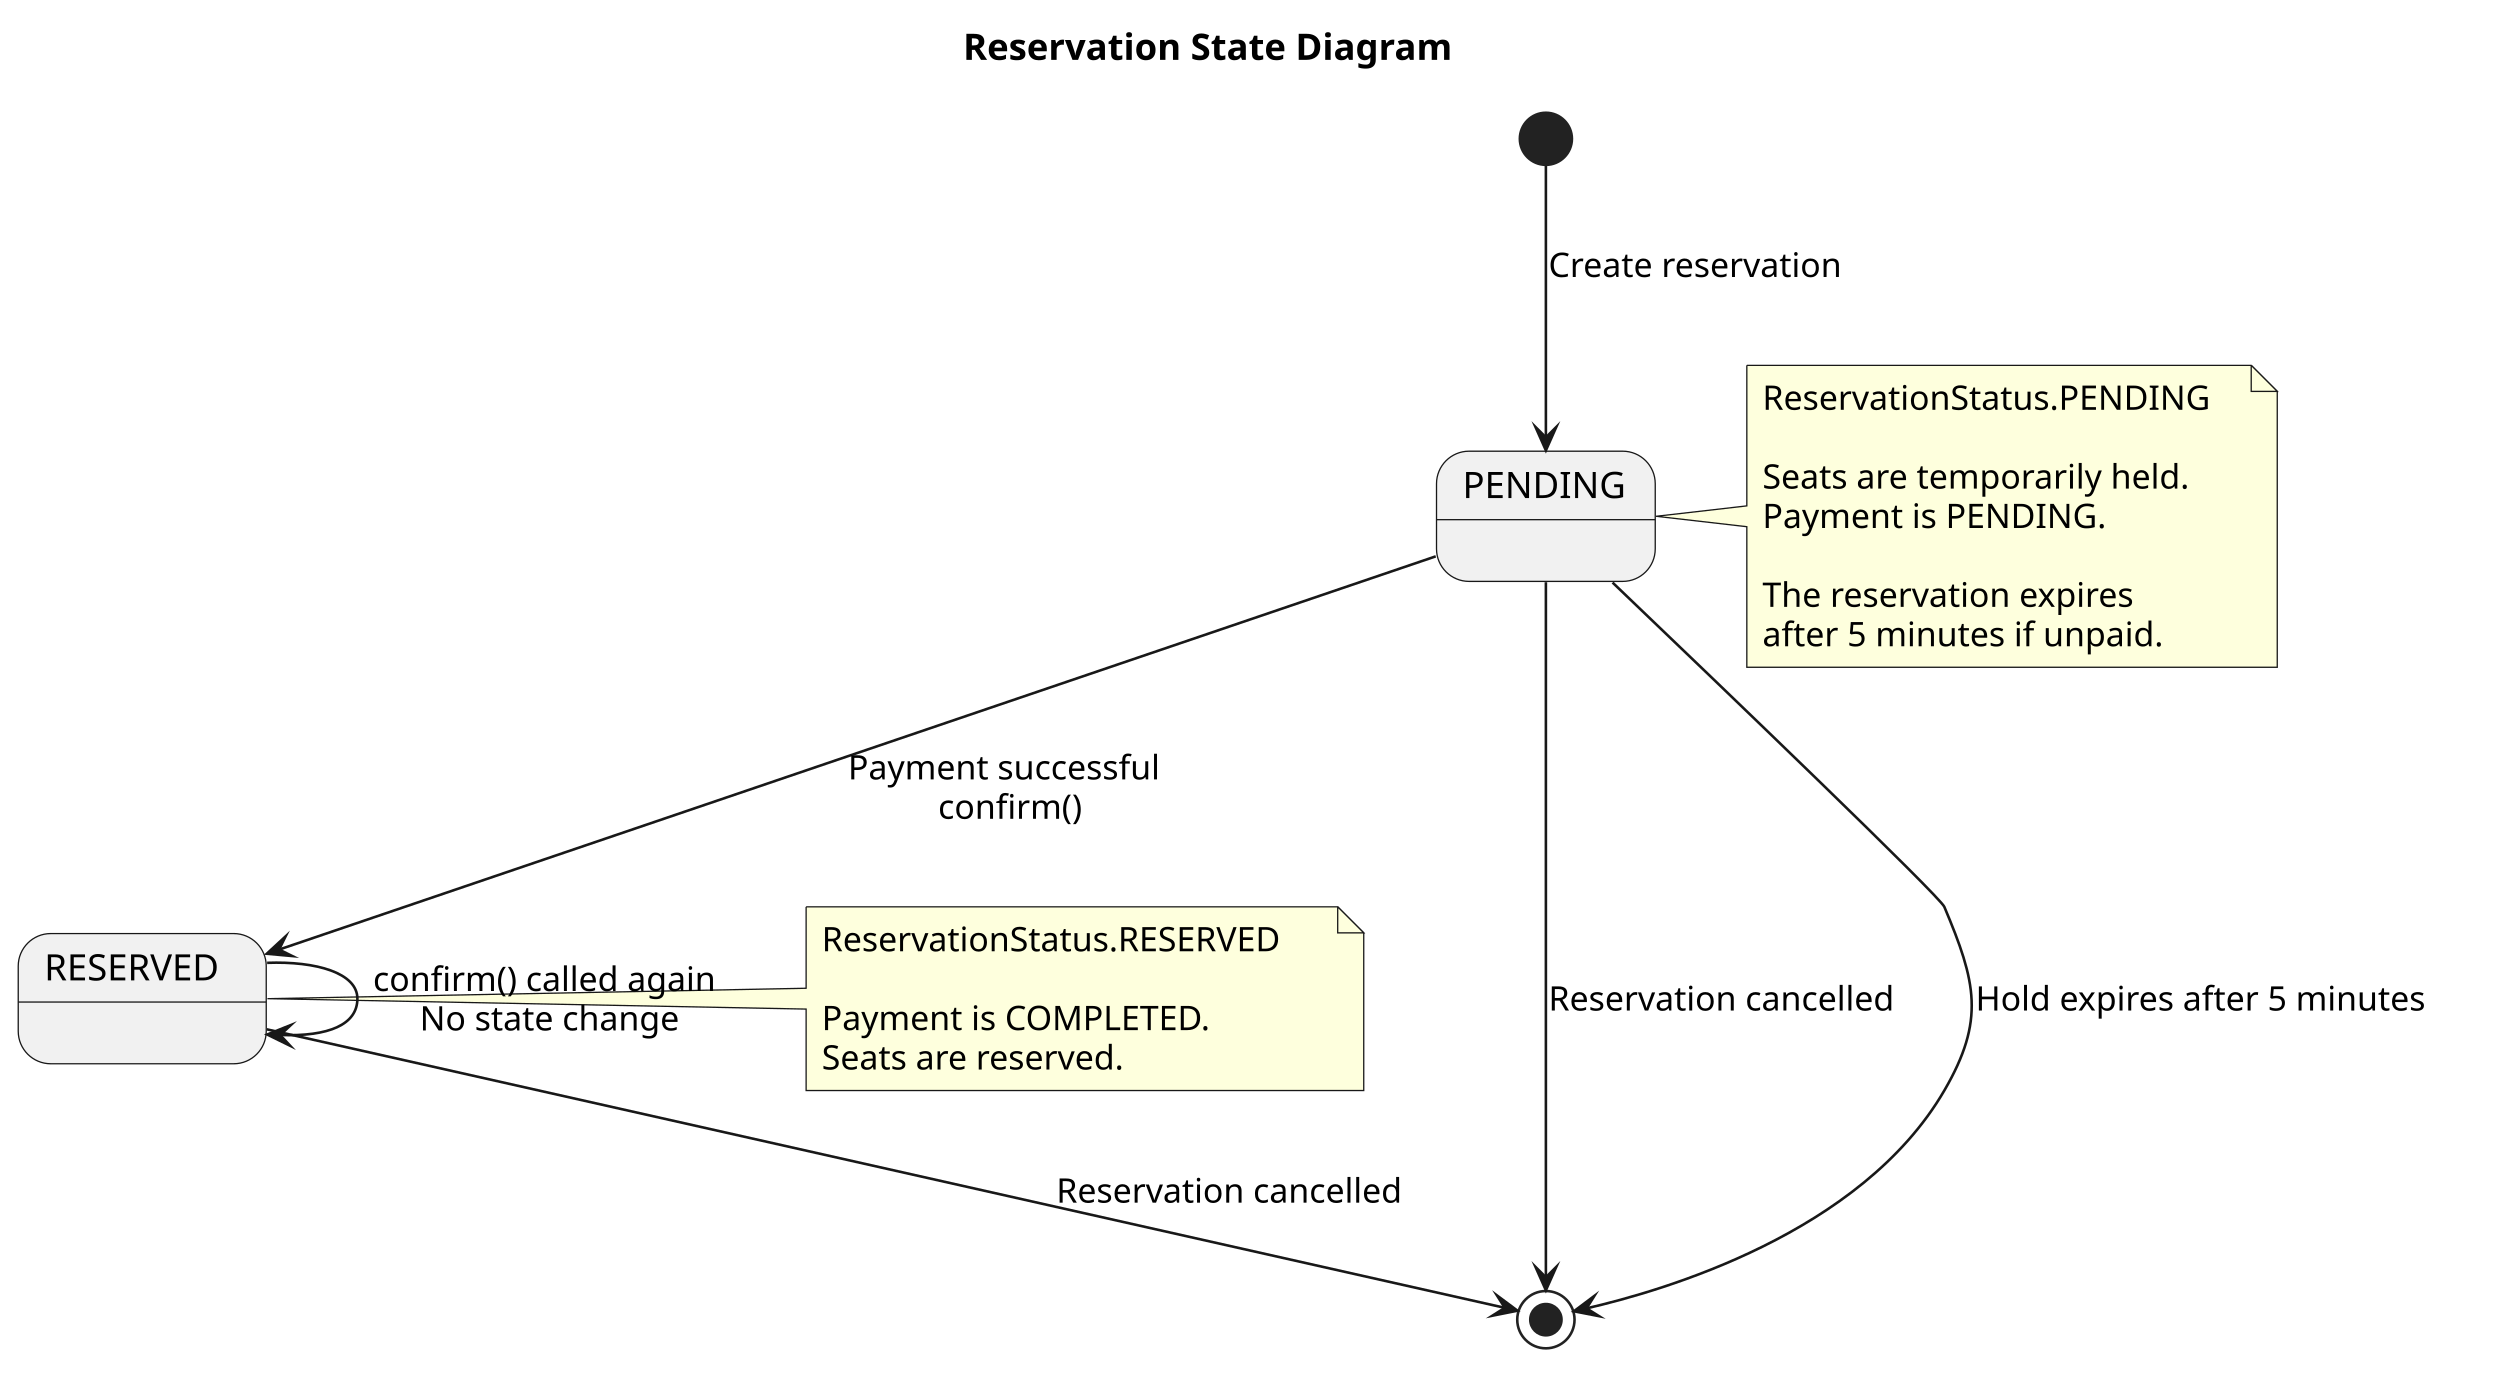
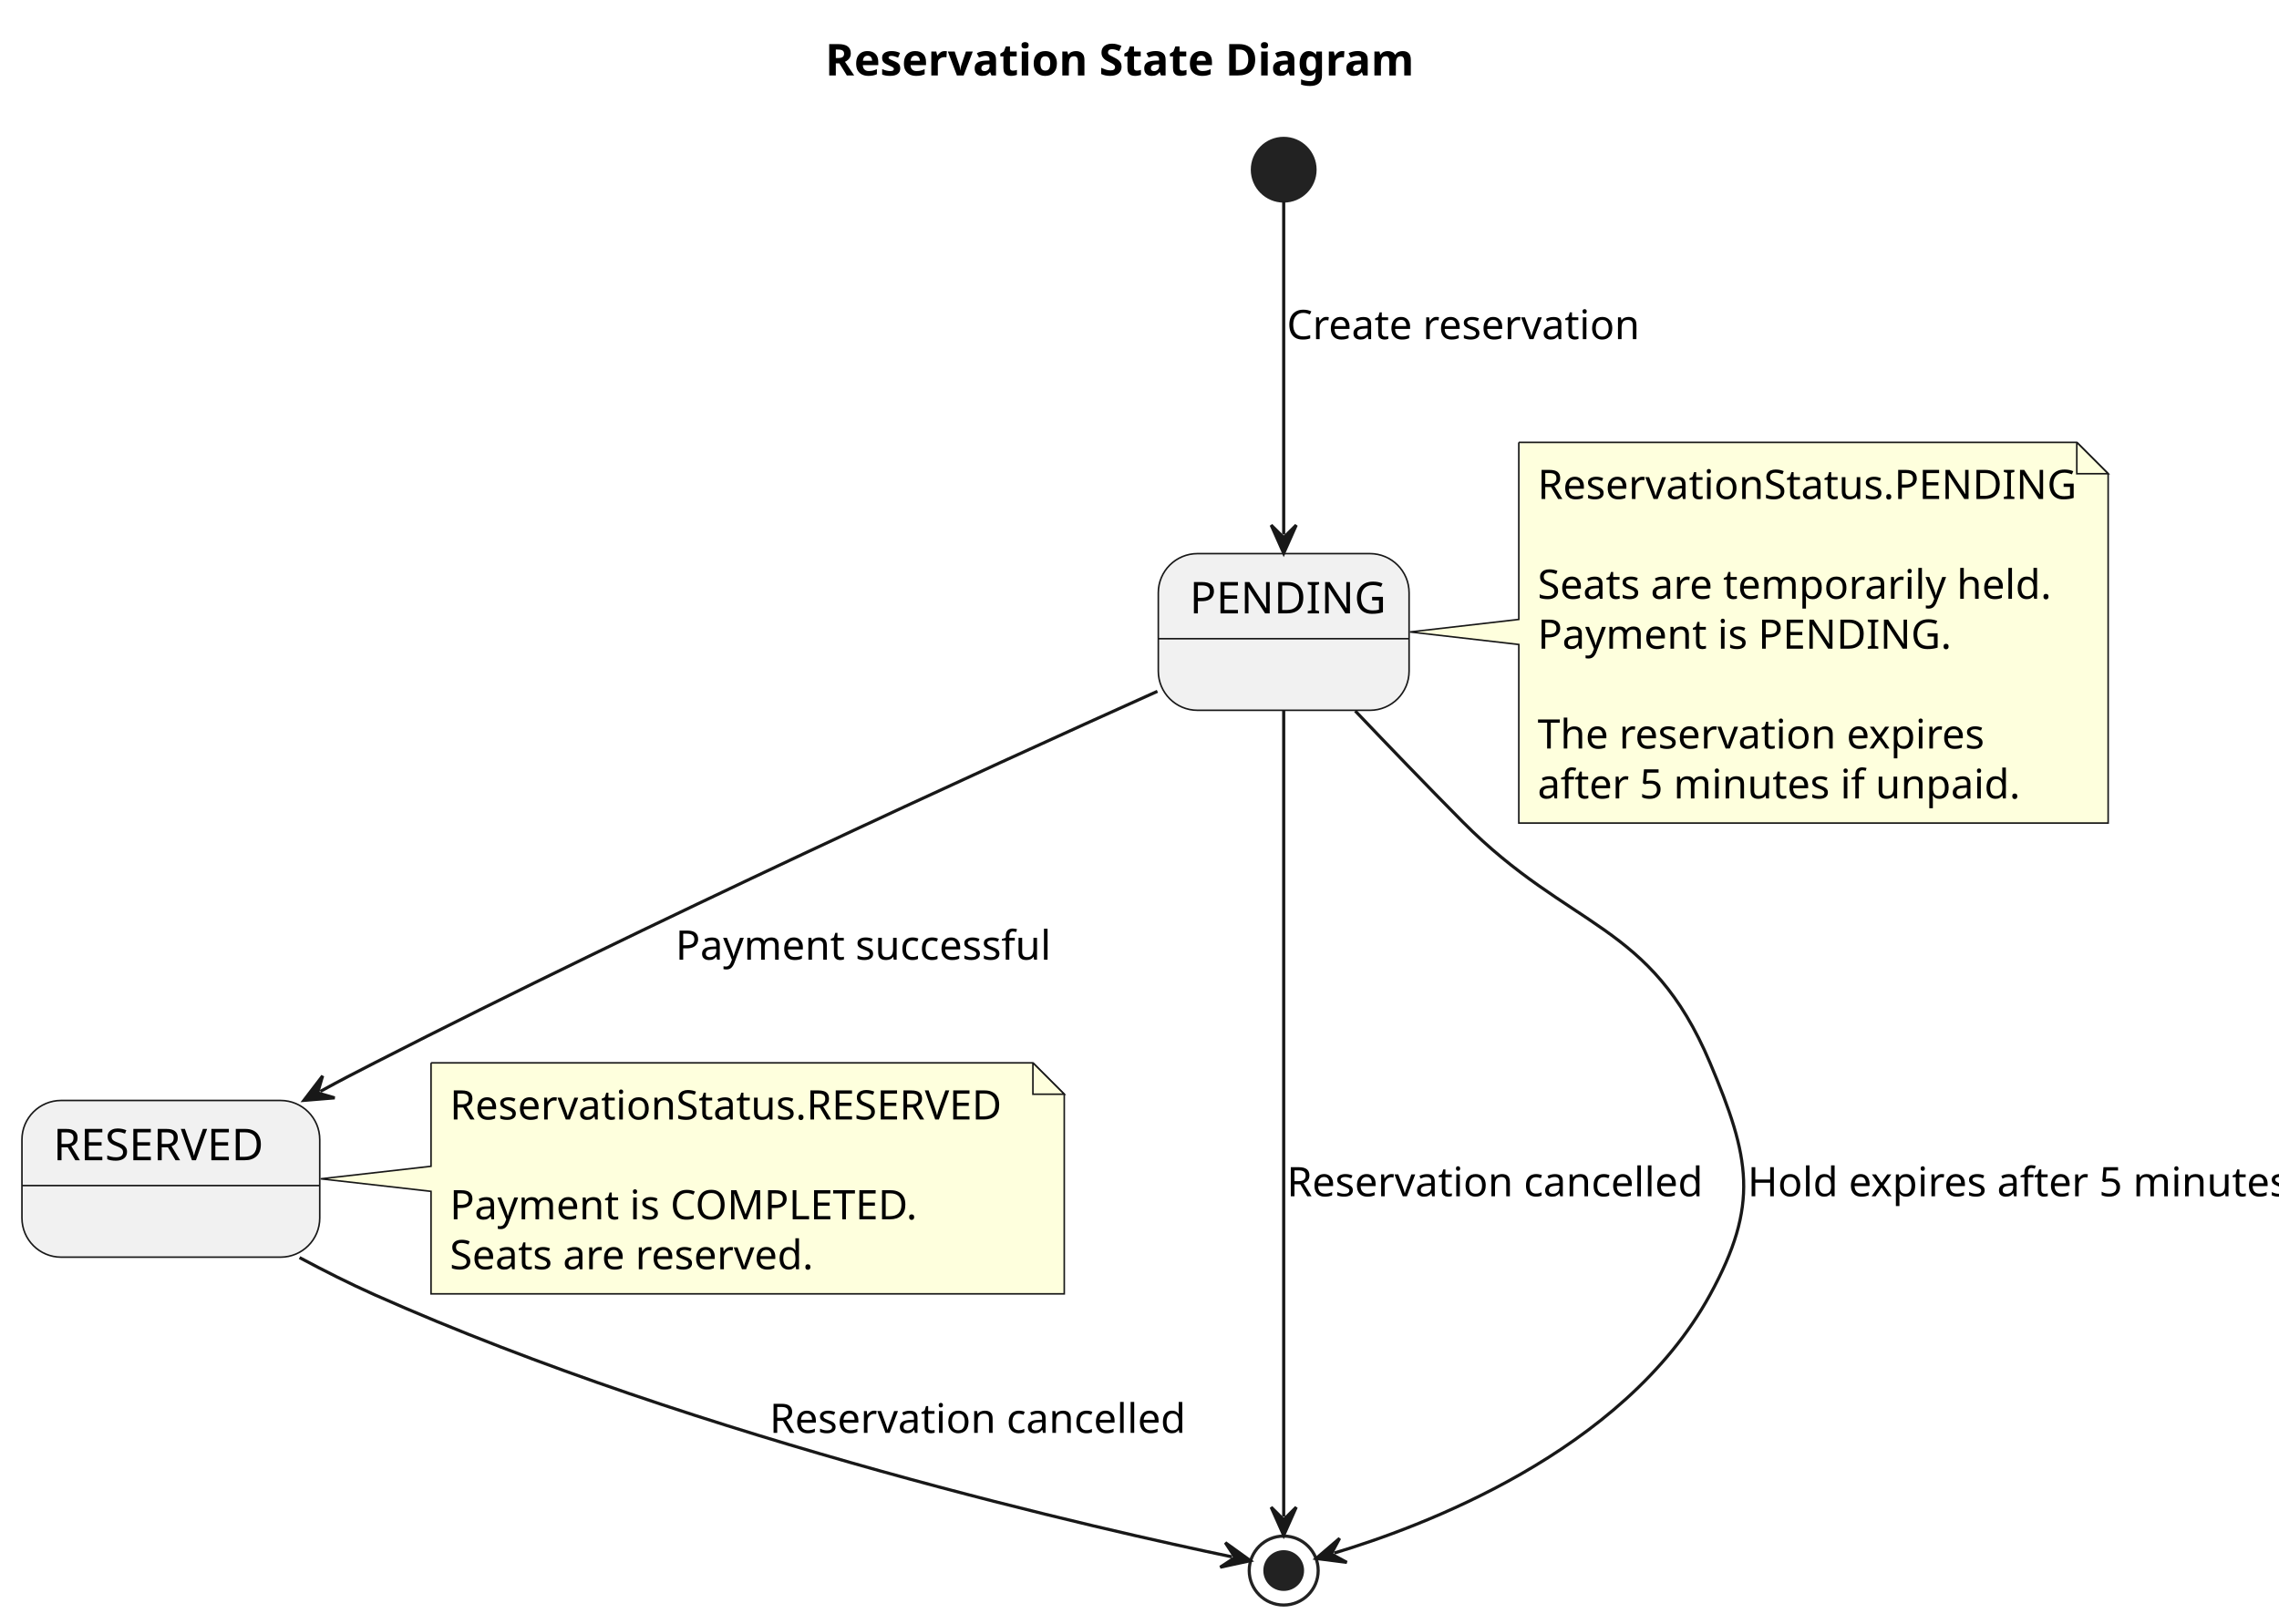
- <svg xmlns="http://www.w3.org/2000/svg" version="1.1" data-diagram-type="STATE" style="width:960px;height:531px;background:#FFFFFF;" width="960px" height="531px" viewBox="0 0 960 531" zoomAndPan="magnify" preserveAspectRatio="none" contentStyleType="text/css">
+ <svg xmlns="http://www.w3.org/2000/svg" contentStyleType="text/css" height="518px" preserveAspectRatio="none" style="width:727px;height:518px;background:#FFFFFF;" version="1.1" viewBox="0 0 727 518" width="727px" zoomAndPan="magnify">
  <defs />
-   <g font-family="sans-serif" lengthAdjust="spacing">
-     <g class="title" data-source-line="1">
-       <text x="369.823" y="22.995" fill="#000" font-size="14" textLength="213.644" font-weight="700">Reservation State Diagram</text>
+   <g>
+     <text fill="#000000" font-family="sans-serif" font-size="14" font-weight="bold" lengthAdjust="spacing" textLength="187" x="263.25" y="24.075">Reservation State Diagram</text>
+     <g id="Pending">
+       <rect fill="#F1F1F1" height="50" rx="12.5" ry="12.5" style="stroke:#181818;stroke-width:0.5;" width="80" x="369.5" y="176.651" />
+       <line style="stroke:#181818;stroke-width:0.5;" x1="369.5" x2="449.5" y1="203.803" y2="203.803" />
+       <text fill="#000000" font-family="sans-serif" font-size="14" lengthAdjust="spacing" textLength="60" x="379.5" y="195.727">PENDING</text>
    </g>
-     <g class="entity" data-qualified-name="Pending" id="ent0001" data-source-line="3">
-       <rect x="551.62" y="173.257" width="83.991" height="50" fill="#F1F1F1" style="stroke:#181818;stroke-width:0.5;" rx="12.5" ry="12.5" />
-       <line x1="551.62" y1="199.554" x2="635.611" y2="199.554" style="stroke:#181818;stroke-width:0.5;" />
-       <text x="561.62" y="191.252" fill="#000" font-size="14" textLength="63.991">PENDING</text>
+     <g id="Reserved">
+       <rect fill="#F1F1F1" height="50" rx="12.5" ry="12.5" style="stroke:#181818;stroke-width:0.5;" width="95" x="7" y="351.151" />
+       <line style="stroke:#181818;stroke-width:0.5;" x1="7" x2="102" y1="378.303" y2="378.303" />
+       <text fill="#000000" font-family="sans-serif" font-size="14" lengthAdjust="spacing" textLength="75" x="17" y="370.227">RESERVED</text>
    </g>
-     <g class="entity" data-qualified-name="Reserved" id="ent0002" data-source-line="4">
-       <rect x="7" y="358.487" width="95.236" height="50" fill="#F1F1F1" style="stroke:#181818;stroke-width:0.5;" rx="12.5" ry="12.5" />
-       <line x1="7" y1="384.784" x2="102.236" y2="384.784" style="stroke:#181818;stroke-width:0.5;" />
-       <text x="17" y="376.482" fill="#000" font-size="14" textLength="75.236">RESERVED</text>
+     <ellipse cx="409.5" cy="54.151" fill="#222222" rx="10" ry="10" style="stroke:#222222;stroke-width:1.0;" />
+     <ellipse cx="409.5" cy="501.151" fill="none" rx="11" ry="11" style="stroke:#222222;stroke-width:1.0;" />
+     <ellipse cx="409.5" cy="501.151" fill="#222222" rx="6" ry="6" style="stroke:#222222;stroke-width:1.0;" />
+     <g id="elem_GMN11">
+       <path d="M484.5,141.151 L484.5,197.651 L449.77,201.651 L484.5,205.651 L484.5,262.635 A0,0 0 0 0 484.5,262.635 L672.5,262.635 A0,0 0 0 0 672.5,262.635 L672.5,151.151 L662.5,141.151 L484.5,141.151 A0,0 0 0 0 484.5,141.151 " fill="#FEFFDD" style="stroke:#181818;stroke-width:0.5;" />
+       <path d="M662.5,141.151 L662.5,151.151 L672.5,151.151 L662.5,141.151 " fill="#FEFFDD" style="stroke:#181818;stroke-width:0.5;" />
+       <text fill="#000000" font-family="sans-serif" font-size="13" lengthAdjust="spacing" textLength="167" x="490.5" y="159.221">ReservationStatus.PENDING</text>
+       <text fill="#000000" font-family="sans-serif" font-size="13" lengthAdjust="spacing" textLength="4" x="490.5" y="175.148"> </text>
+       <text fill="#000000" font-family="sans-serif" font-size="13" lengthAdjust="spacing" textLength="156" x="490.5" y="191.074">Seats are temporarily held.</text>
+       <text fill="#000000" font-family="sans-serif" font-size="13" lengthAdjust="spacing" textLength="132" x="490.5" y="207">Payment is PENDING.</text>
+       <text fill="#000000" font-family="sans-serif" font-size="13" lengthAdjust="spacing" textLength="4" x="490.5" y="222.926"> </text>
+       <text fill="#000000" font-family="sans-serif" font-size="13" lengthAdjust="spacing" textLength="133" x="490.5" y="238.852">The reservation expires</text>
+       <text fill="#000000" font-family="sans-serif" font-size="13" lengthAdjust="spacing" textLength="142" x="490.5" y="254.779">after 5 minutes if unpaid.</text>
    </g>
-     <g class="start_entity" data-qualified-name=".start." id="ent0003" data-source-line="6">
-       <ellipse cx="593.62" cy="53.297" rx="10" ry="10" fill="#222" style="stroke:#222;stroke-width:1;" />
+     <g id="elem_GMN14">
+       <path d="M137.5,339.151 L137.5,372.151 L102.3,376.151 L137.5,380.151 L137.5,412.856 A0,0 0 0 0 137.5,412.856 L339.5,412.856 A0,0 0 0 0 339.5,412.856 L339.5,349.151 L329.5,339.151 L137.5,339.151 A0,0 0 0 0 137.5,339.151 " fill="#FEFFDD" style="stroke:#181818;stroke-width:0.5;" />
+       <path d="M329.5,339.151 L329.5,349.151 L339.5,349.151 L329.5,339.151 " fill="#FEFFDD" style="stroke:#181818;stroke-width:0.5;" />
+       <text fill="#000000" font-family="sans-serif" font-size="13" lengthAdjust="spacing" textLength="181" x="143.5" y="357.221">ReservationStatus.RESERVED</text>
+       <text fill="#000000" font-family="sans-serif" font-size="13" lengthAdjust="spacing" textLength="4" x="143.5" y="373.147"> </text>
+       <text fill="#000000" font-family="sans-serif" font-size="13" lengthAdjust="spacing" textLength="154" x="143.5" y="389.074">Payment is COMPLETED.</text>
+       <text fill="#000000" font-family="sans-serif" font-size="13" lengthAdjust="spacing" textLength="112" x="143.5" y="405">Seats are reserved.</text>
    </g>
-     <g class="end_entity" data-qualified-name=".end." id="ent0006" data-source-line="10">
-       <ellipse cx="593.62" cy="506.757" rx="11" ry="11" fill="none" style="stroke:#222;stroke-width:1;" />
-       <ellipse cx="593.62" cy="506.757" rx="6" ry="6" fill="#222" style="stroke:#222;stroke-width:1;" />
+     <g id="link_*start*_Pending">
+       <path d="M409.5,64.251 C409.5,86.401 409.5,137.691 409.5,170.551 " fill="none" id="*start*-to-Pending" style="stroke:#181818;stroke-width:1.0;" />
+       <polygon fill="#181818" points="409.5,176.551,413.5,167.551,409.5,171.551,405.5,167.551,409.5,176.551" style="stroke:#181818;stroke-width:1.0;" />
+       <text fill="#000000" font-family="sans-serif" font-size="13" lengthAdjust="spacing" textLength="104" x="410.5" y="108.221">Create reservation</text>
    </g>
-     <g class="entity" data-qualified-name="GMN11" id="ent0012" data-source-line="18">
-       <path d="M670.78,140.297 L670.78,194.257 L635.92,198.257 L670.78,202.257 L670.78,256.227 A0,0 0 0 0 670.78,256.227 L874.466,256.227 A0,0 0 0 0 874.466,256.227 L874.466,150.297 L864.466,140.297 L670.78,140.297 A0,0 0 0 0 670.78,140.297" style="stroke:#181818;stroke-width:0.5;" fill="#FEFFDD" />
-       <path d="M864.466,140.297 L864.466,150.297 L874.466,150.297 L864.466,140.297" style="stroke:#181818;stroke-width:0.5;" fill="#FEFFDD" />
-       <text x="676.78" y="157.364" fill="#000" font-size="13" textLength="182.686">ReservationStatus.PENDING</text>
-       <text x="676.78" y="172.497" fill="#000" font-size="13"> </text>
-       <text x="676.78" y="187.629" fill="#000" font-size="13" textLength="177.563">Seats are temporarily held.</text>
-       <text x="676.78" y="202.762" fill="#000" font-size="13" textLength="139.699">Payment is PENDING.</text>
-       <text x="676.78" y="217.895" fill="#000" font-size="13"> </text>
-       <text x="676.78" y="233.028" fill="#000" font-size="13" textLength="154.134">The reservation expires</text>
-       <text x="676.78" y="248.161" fill="#000" font-size="13" textLength="165.287">after 5 minutes if unpaid.</text>
+     <g id="link_Pending_Reserved">
+       <path d="M369.22,220.591 C312.84,245.941 207.43,294.171 119.5,339.151 C112.15,342.911 109.676,344.165 102.206,348.245 " fill="none" id="Pending-to-Reserved" style="stroke:#181818;stroke-width:1.0;" />
+       <polygon fill="#181818" points="96.94,351.121,106.756,350.318,101.328,348.725,102.921,343.297,96.94,351.121" style="stroke:#181818;stroke-width:1.0;" />
+       <text fill="#000000" font-family="sans-serif" font-size="13" lengthAdjust="spacing" textLength="118" x="215.5" y="306.221">Payment successful</text>
    </g>
-     <g class="entity" data-qualified-name="GMN14" id="ent0015" data-source-line="28">
-       <path d="M309.55,348.227 L309.55,379.487 L102.7,383.487 L309.55,387.487 L309.55,418.758 A0,0 0 0 0 309.55,418.758 L523.677,418.758 A0,0 0 0 0 523.677,418.758 L523.677,358.227 L513.677,348.227 L309.55,348.227 A0,0 0 0 0 309.55,348.227" style="stroke:#181818;stroke-width:0.5;" fill="#FEFFDD" />
-       <path d="M513.677,348.227 L513.677,358.227 L523.677,358.227 L513.677,348.227" style="stroke:#181818;stroke-width:0.5;" fill="#FEFFDD" />
-       <text x="315.55" y="365.294" fill="#000" font-size="13" textLength="193.127">ReservationStatus.RESERVED</text>
-       <text x="315.55" y="380.427" fill="#000" font-size="13"> </text>
-       <text x="315.55" y="395.559" fill="#000" font-size="13" textLength="160.266">Payment is COMPLETED.</text>
-       <text x="315.55" y="410.692" fill="#000" font-size="13" textLength="127.194">Seats are reserved.</text>
+     <g id="link_Pending_*end*">
+       <path d="M409.5,226.741 C409.5,288.021 409.5,441.941 409.5,483.931 " fill="none" id="Pending-to-*end*" style="stroke:#181818;stroke-width:1.0;" />
+       <polygon fill="#181818" points="409.5,489.931,413.5,480.931,409.5,484.931,405.5,480.931,409.5,489.931" style="stroke:#181818;stroke-width:1.0;" />
+       <text fill="#000000" font-family="sans-serif" font-size="13" lengthAdjust="spacing" textLength="126" x="410.5" y="381.721">Reservation cancelled</text>
    </g>
-     <g class="link" data-entity-1="ent0003" data-entity-2="ent0001" id="lnk4" data-source-line="6" data-link-type="dependency">
-       <path d="M593.62,63.677 C593.62,85.607 593.62,135.797 593.62,167.957" style="stroke:#181818;stroke-width:1;" fill="none" id="*start*-to-Pending" />
-       <polygon points="593.62,172.957,597.62,163.957,593.62,167.957,589.62,163.957,593.62,172.957" fill="#181818" style="stroke:#181818;stroke-width:1;stroke-linejoin:miter;stroke-miterlimit:10;" />
-       <text x="594.62" y="106.364" fill="#000" font-size="13" textLength="121.634">Create reservation</text>
+     <g id="link_Pending_*end*">
+       <path d="M432.33,226.861 C442.68,237.731 455.12,250.671 466.5,262.151 C501.02,296.971 526.45,293.971 545.5,339.151 C558.28,369.451 561.29,384.301 545.5,413.151 C517.78,463.801 452.357,487.548 425.607,495.568 " fill="none" id="Pending-to-*end*-1" style="stroke:#181818;stroke-width:1.0;" />
+       <polygon fill="#181818" points="419.86,497.291,429.63,498.538,424.649,495.855,427.332,490.875,419.86,497.291" style="stroke:#181818;stroke-width:1.0;" />
+       <text fill="#000000" font-family="sans-serif" font-size="13" lengthAdjust="spacing" textLength="162" x="557.5" y="381.721">Hold expires after 5 minutes</text>
    </g>
-     <g class="link" data-entity-1="ent0001" data-entity-2="ent0002" id="lnk5" data-source-line="8" data-link-type="dependency">
-       <path d="M551.32,213.637 C452.43,247.257 211.314,329.228 107.174,364.628" style="stroke:#181818;stroke-width:1;" fill="none" id="Pending-to-Reserved" />
-       <polygon points="102.44,366.237,112.249,367.127,107.174,364.628,109.674,359.553,102.44,366.237" fill="#181818" style="stroke:#181818;stroke-width:1;stroke-linejoin:miter;stroke-miterlimit:10;" />
-       <text x="325.62" y="299.294" fill="#000" font-size="13" textLength="128.908">Payment successful</text>
-       <text x="360.234" y="314.427" fill="#000" font-size="13" textLength="59.681">confirm()</text>
-     </g>
-     <g class="link" data-entity-1="ent0001" data-entity-2="ent0006" id="lnk7" data-source-line="10" data-link-type="dependency">
-       <path d="M593.62,223.567 C593.62,286.437 593.62,447.477 593.62,490.477" style="stroke:#181818;stroke-width:1;" fill="none" id="Pending-to-*end*" />
-       <polygon points="593.62,495.477,597.62,486.477,593.62,490.477,589.62,486.477,593.62,495.477" fill="#181818" style="stroke:#181818;stroke-width:1;stroke-linejoin:miter;stroke-miterlimit:10;" />
-       <text x="594.62" y="388.054" fill="#000" font-size="13" textLength="143.813">Reservation cancelled</text>
-     </g>
-     <g class="link" data-entity-1="ent0001" data-entity-2="ent0006" id="lnk8" data-source-line="11" data-link-type="dependency">
-       <path d="M619.22,223.697 C662.33,264.917 744.92,344.187 746.62,348.227 C758.81,377.107 762.38,391.657 746.62,418.757 C714.66,473.697 638.503,495.676 609.243,502.406" style="stroke:#181818;stroke-width:1;" fill="none" id="Pending-to-*end*-1" />
-       <polygon points="604.37,503.527,614.038,505.408,609.243,502.406,612.244,497.611,604.37,503.527" fill="#181818" style="stroke:#181818;stroke-width:1;stroke-linejoin:miter;stroke-miterlimit:10;" />
-       <text x="758.62" y="388.054" fill="#000" font-size="13" textLength="185.669">Hold expires after 5 minutes</text>
-     </g>
-     <g class="link" data-entity-1="ent0002" data-entity-2="ent0006" id="lnk9" data-source-line="13" data-link-type="dependency">
-       <path d="M102.45,395.257 C220.71,421.857 516.802,488.469 577.842,502.209" style="stroke:#181818;stroke-width:1;" fill="none" id="Reserved-to-*end*" />
-       <polygon points="582.72,503.307,574.818,497.428,577.842,502.209,573.061,505.233,582.72,503.307" fill="#181818" style="stroke:#181818;stroke-width:1;stroke-linejoin:miter;stroke-miterlimit:10;" />
-       <text x="405.62" y="461.824" fill="#000" font-size="13" textLength="143.813">Reservation cancelled</text>
-     </g>
-     <g class="link" data-entity-1="ent0002" data-entity-2="ent0002" id="lnk10" data-source-line="15" data-link-type="dependency">
-       <path d="M102.58,369.727 C121.46,369.037 137.24,373.627 137.24,383.487 C137.24,393.357 126.457,398.129 107.577,397.439" style="stroke:#181818;stroke-width:1;" fill="none" id="Reserved-to-Reserved" />
-       <polygon points="102.58,397.257,111.428,401.583,107.577,397.439,111.72,393.588,102.58,397.257" fill="#181818" style="stroke:#181818;stroke-width:1;stroke-linejoin:miter;stroke-miterlimit:10;" />
-       <text x="143.24" y="380.554" fill="#000" font-size="13" textLength="142.568">confirm() called again</text>
-       <text x="161.166" y="395.687" fill="#000" font-size="13" textLength="106.717">No state change</text>
+     <g id="link_Reserved_*end*">
+       <path d="M95.56,401.291 C103.39,405.491 111.61,409.631 119.5,413.151 C223.92,459.691 354.366,488.728 393.006,496.778 " fill="none" id="Reserved-to-*end*" style="stroke:#181818;stroke-width:1.0;" />
+       <polygon fill="#181818" points="398.88,498.001,390.885,492.25,393.985,496.982,389.253,500.082,398.88,498.001" style="stroke:#181818;stroke-width:1.0;" />
+       <text fill="#000000" font-family="sans-serif" font-size="13" lengthAdjust="spacing" textLength="126" x="245.5" y="457.221">Reservation cancelled</text>
    </g>
  </g>
</svg>
